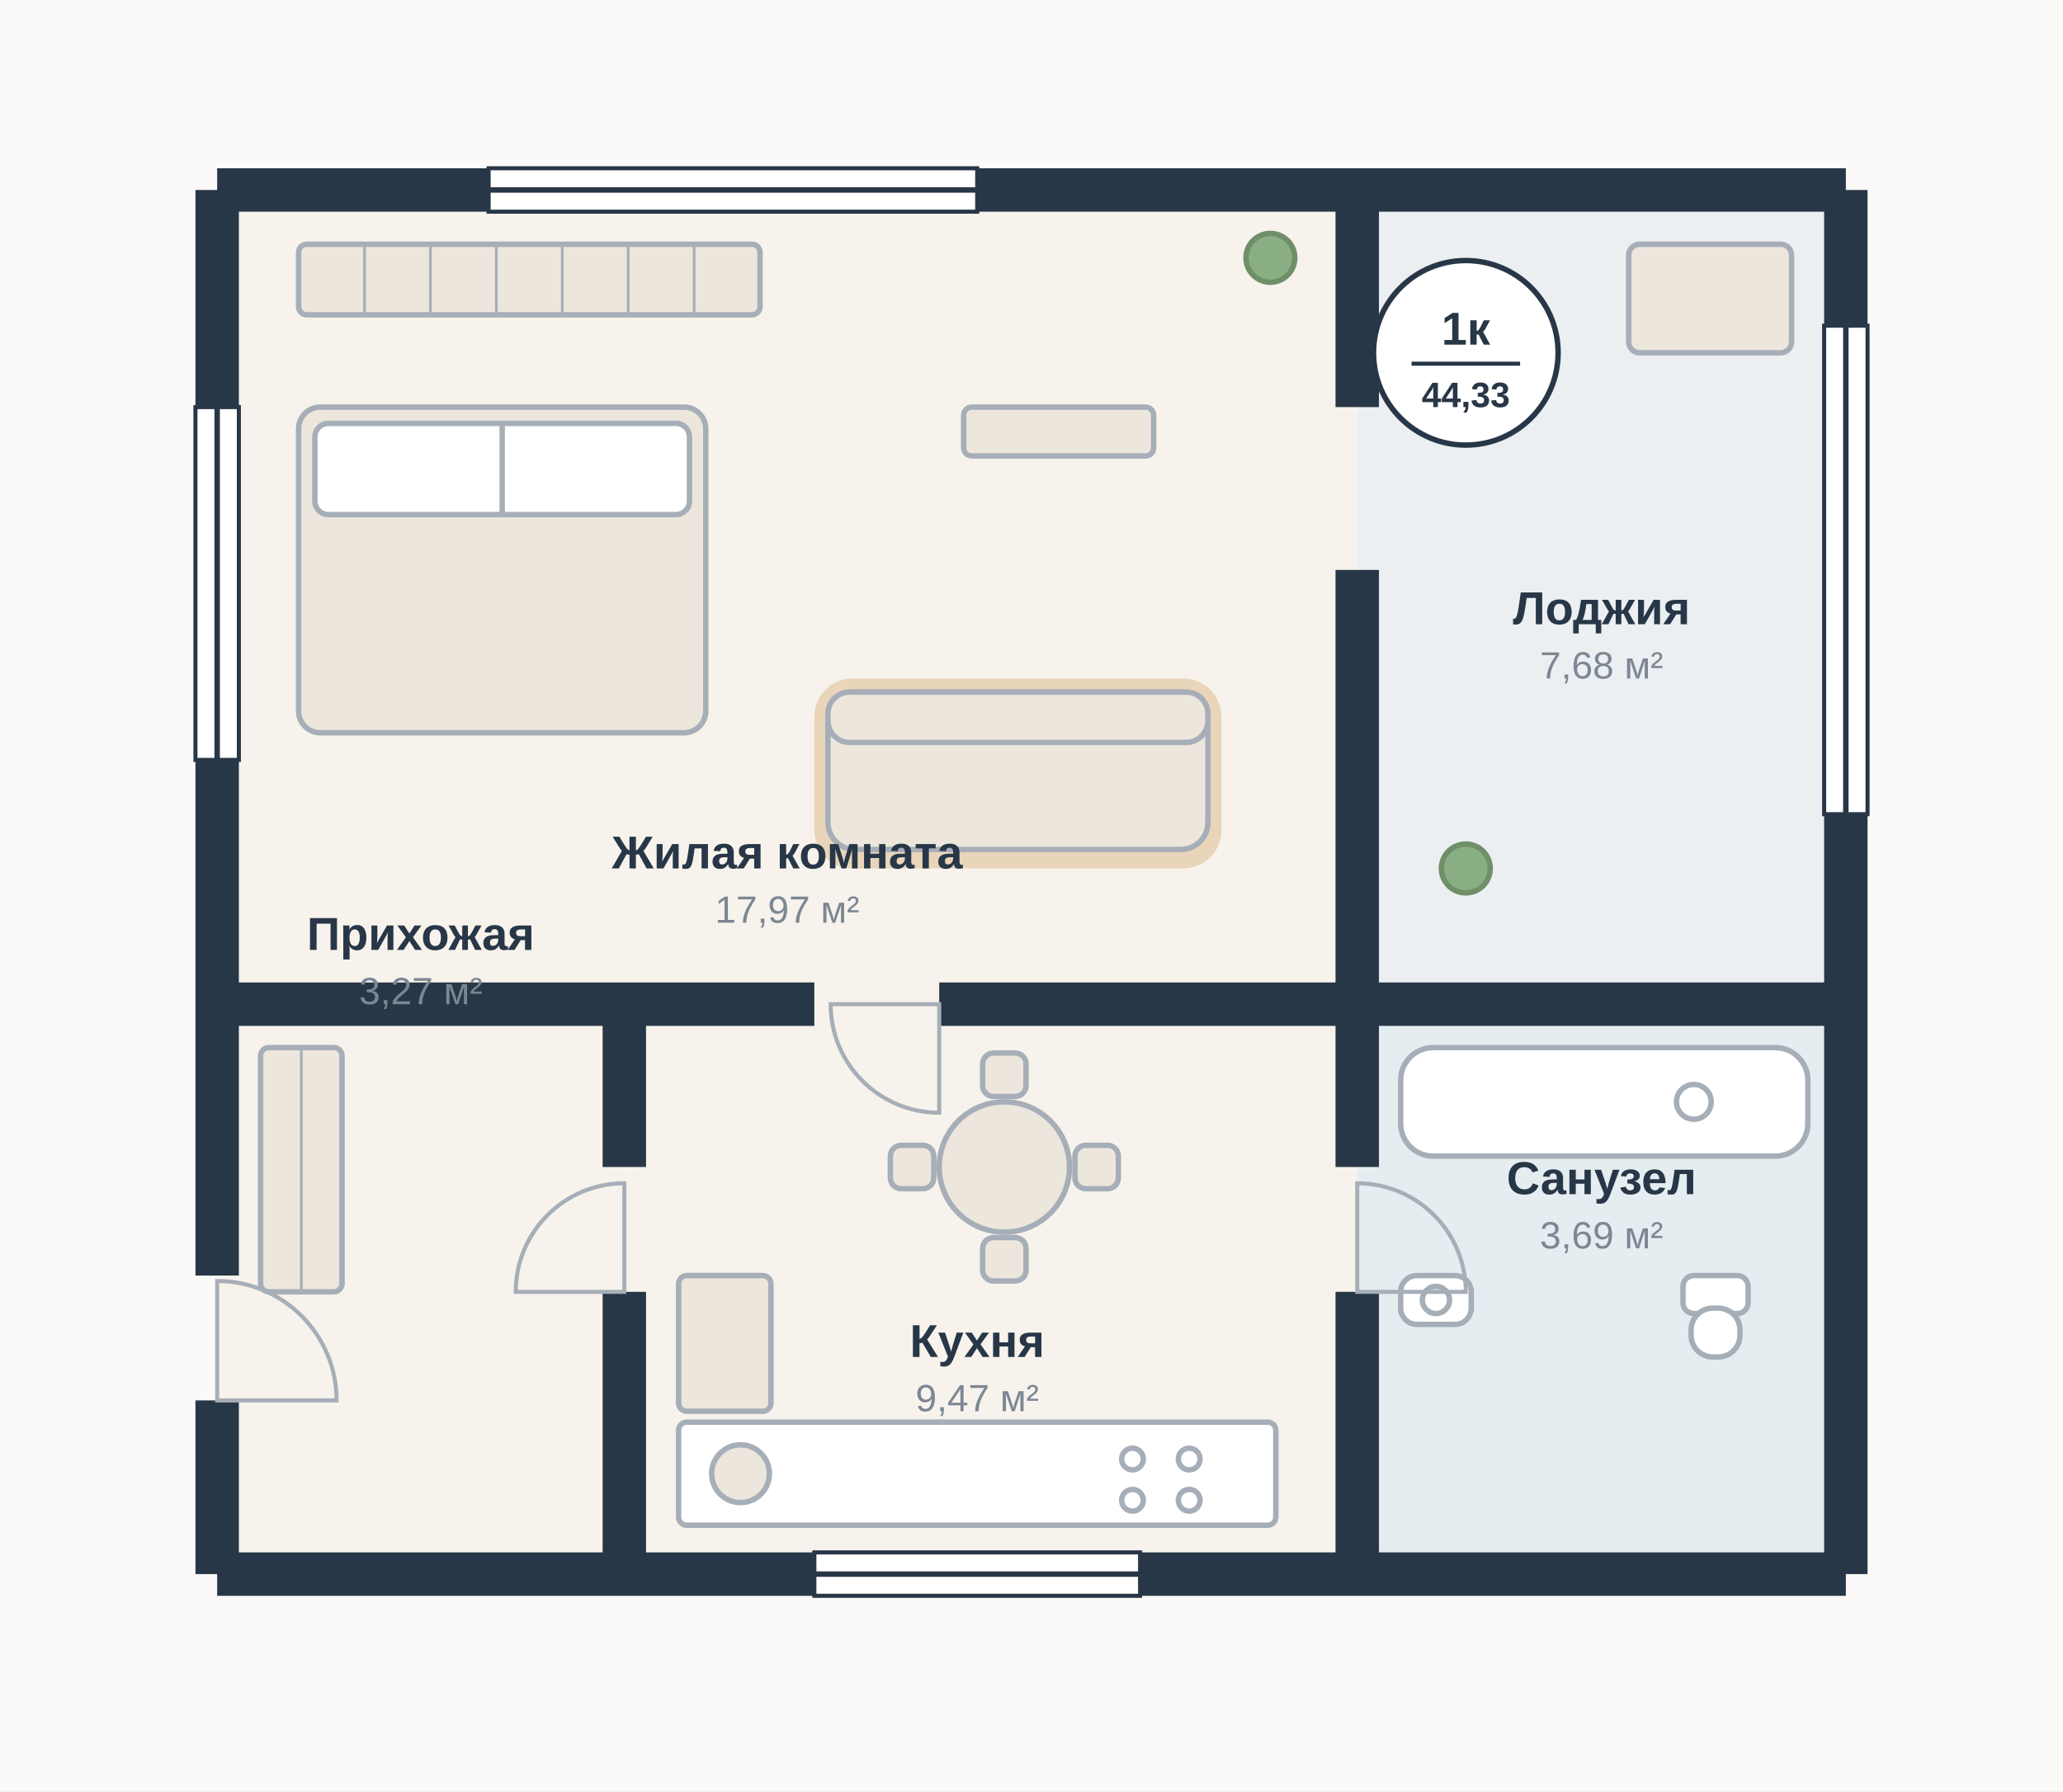
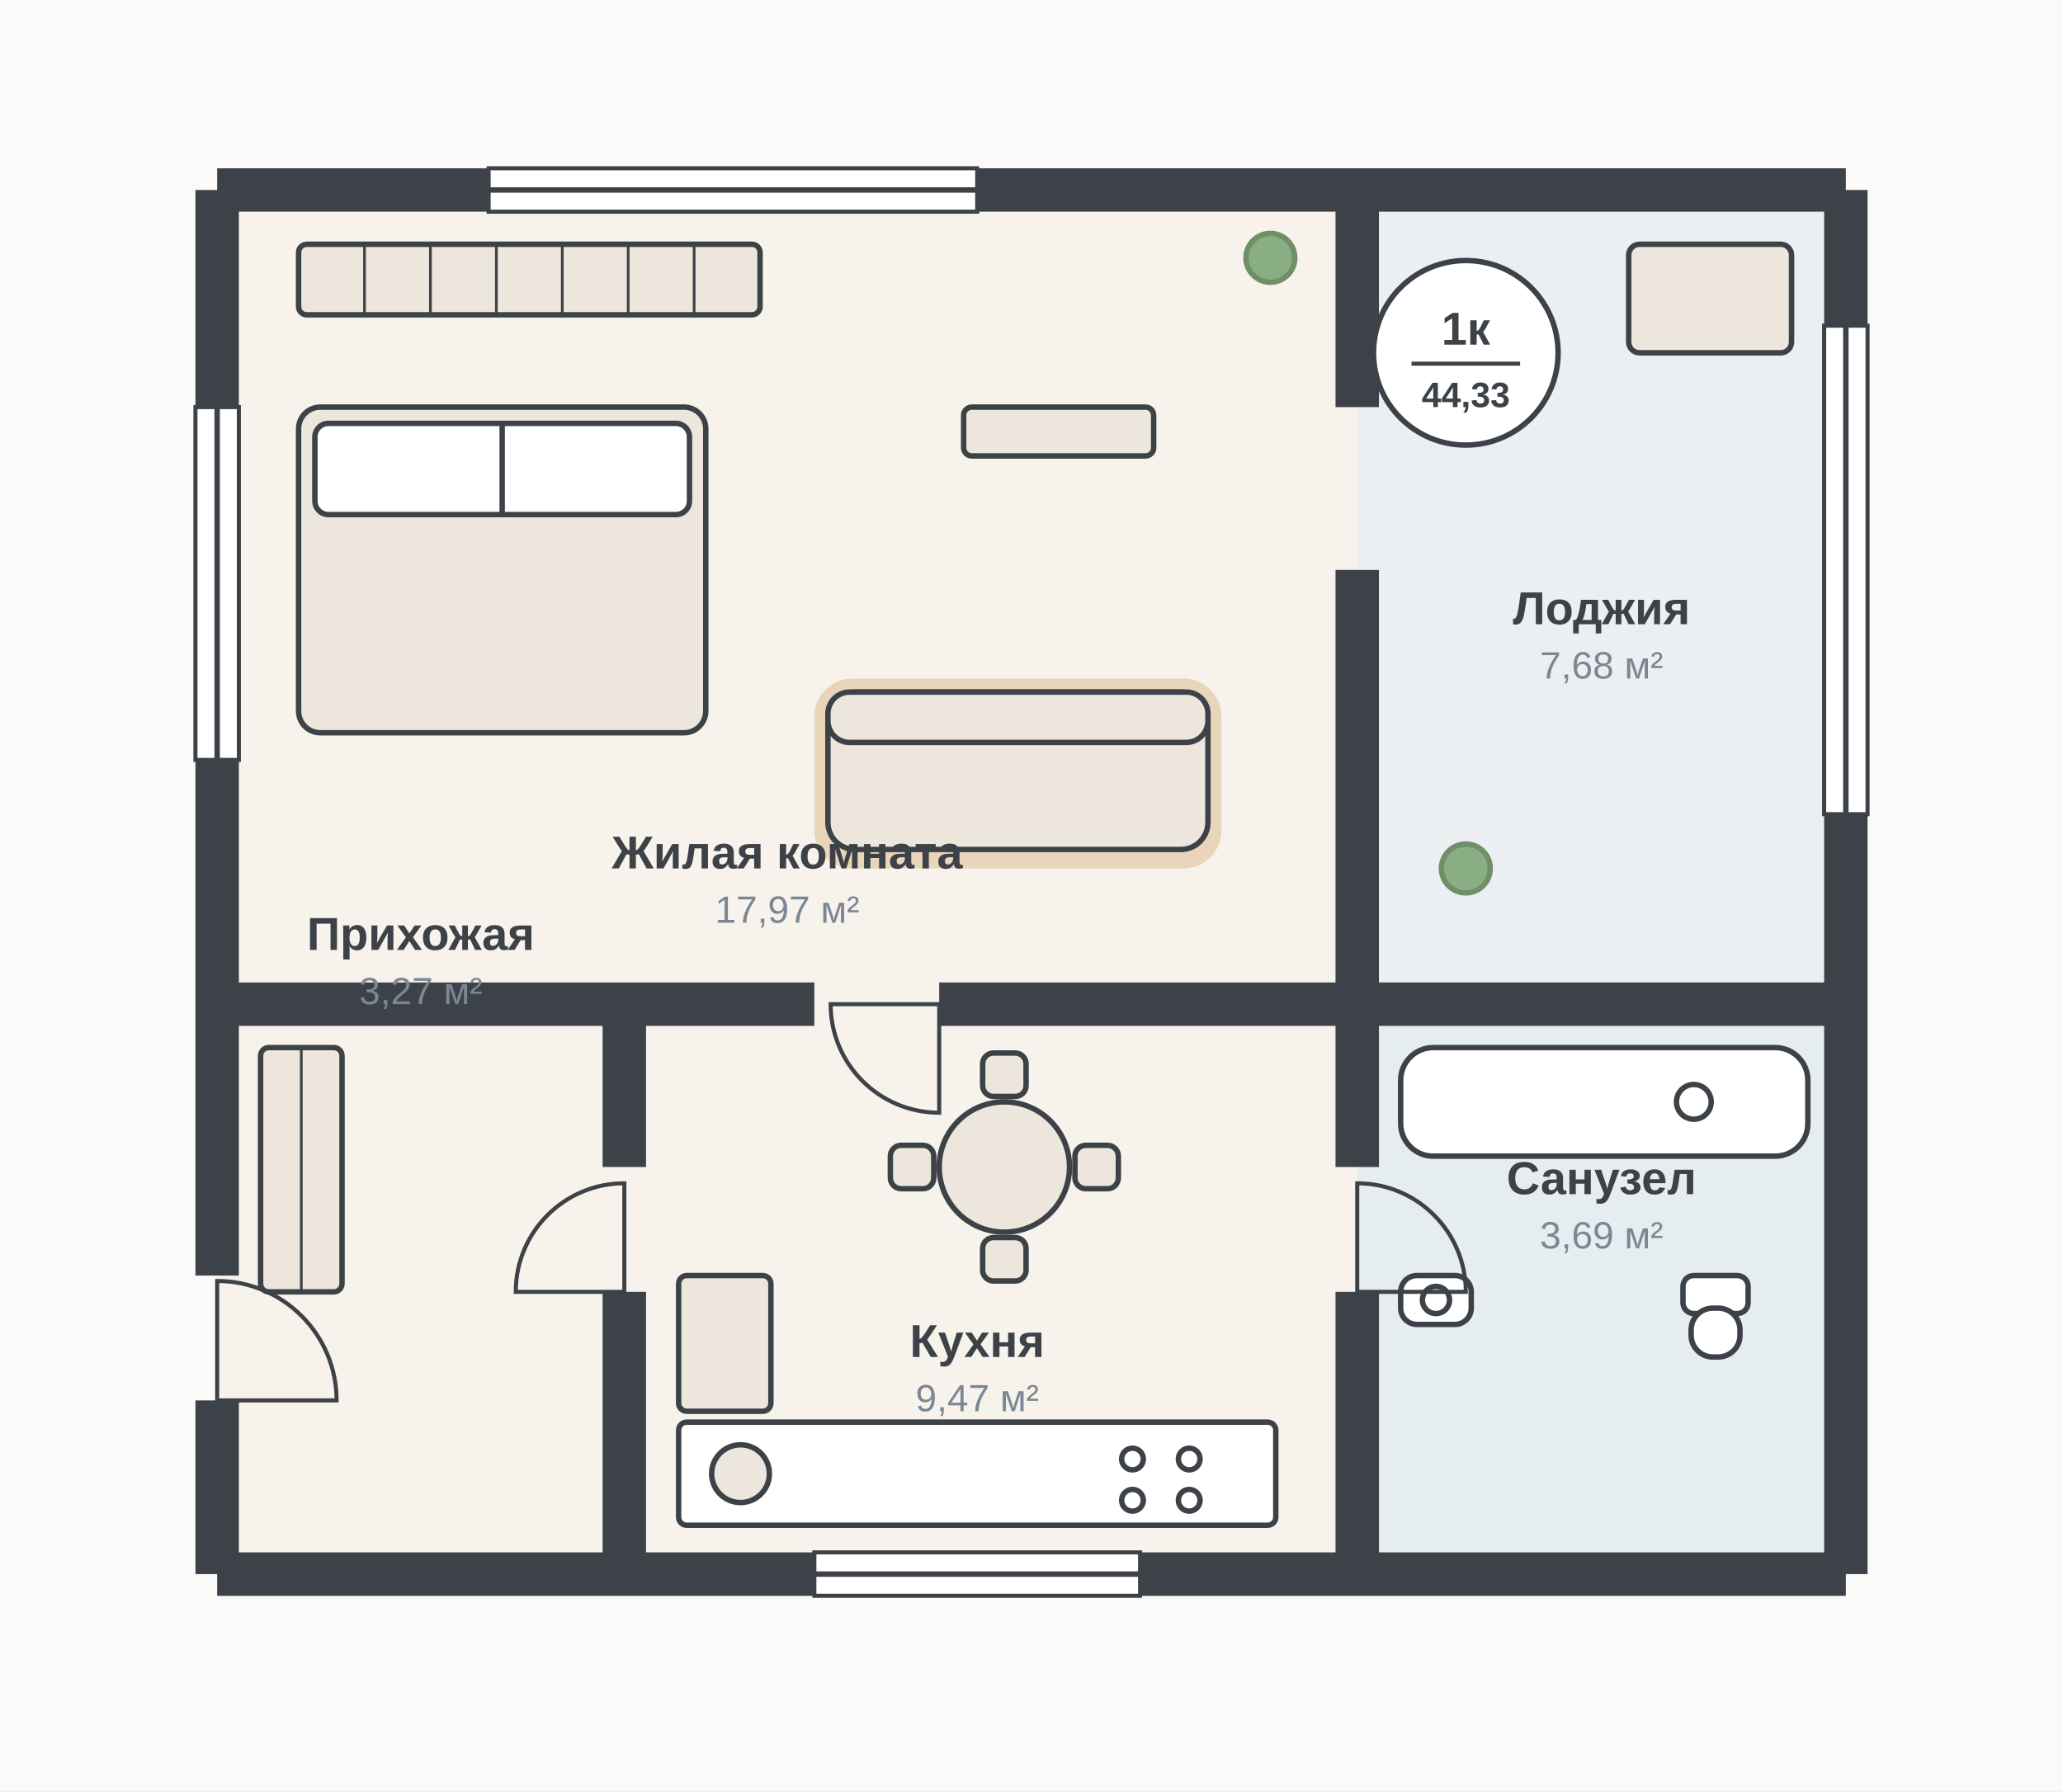
<svg xmlns="http://www.w3.org/2000/svg" width="760" height="660" viewBox="0 0 760 660">
  <rect width="760" height="660" fill="#FBFAF8" />
  <rect x="80" y="70" width="420" height="300" fill="#F7F3EC" />
  <rect x="500" y="70" width="180" height="300" fill="#ECEFF2" />
  <rect x="80" y="370" width="150" height="210" fill="#F7F3EC" />
  <rect x="230" y="370" width="270" height="210" fill="#F7F3EC" />
  <rect x="500" y="370" width="180" height="210" fill="#E6EDF1" />
-   <rect x="110" y="90" width="170" height="26" rx="3" fill="#ECE6DC" stroke="#A6AEB8" stroke-width="2" />
-   <line x1="134.286" y1="90" x2="134.286" y2="116" stroke="#A6AEB8" stroke-width="1" />
-   <line x1="158.571" y1="90" x2="158.571" y2="116" stroke="#A6AEB8" stroke-width="1" />
-   <line x1="182.857" y1="90" x2="182.857" y2="116" stroke="#A6AEB8" stroke-width="1" />
-   <line x1="207.143" y1="90" x2="207.143" y2="116" stroke="#A6AEB8" stroke-width="1" />
-   <line x1="231.429" y1="90" x2="231.429" y2="116" stroke="#A6AEB8" stroke-width="1" />
-   <line x1="255.714" y1="90" x2="255.714" y2="116" stroke="#A6AEB8" stroke-width="1" />
-   <rect x="110" y="150" width="150" height="120" rx="8" fill="#ECE6DC" stroke="#A6AEB8" stroke-width="2" />
-   <rect x="116" y="156" width="138" height="33.6" rx="5" fill="#fff" stroke="#A6AEB8" stroke-width="2" />
-   <line x1="185.0" y1="156" x2="185.0" y2="189.6" stroke="#A6AEB8" stroke-width="2" />
+   <rect x="110" y="90" width="170" height="26" rx="3" fill="#ECE6DC" stroke="#3C4248" stroke-width="2" />
+   <line x1="134.286" y1="90" x2="134.286" y2="116" stroke="#3C4248" stroke-width="1" />
+   <line x1="158.571" y1="90" x2="158.571" y2="116" stroke="#3C4248" stroke-width="1" />
+   <line x1="182.857" y1="90" x2="182.857" y2="116" stroke="#3C4248" stroke-width="1" />
+   <line x1="207.143" y1="90" x2="207.143" y2="116" stroke="#3C4248" stroke-width="1" />
+   <line x1="231.429" y1="90" x2="231.429" y2="116" stroke="#3C4248" stroke-width="1" />
+   <line x1="255.714" y1="90" x2="255.714" y2="116" stroke="#3C4248" stroke-width="1" />
+   <rect x="110" y="150" width="150" height="120" rx="8" fill="#ECE6DC" stroke="#3C4248" stroke-width="2" />
+   <rect x="116" y="156" width="138" height="33.6" rx="5" fill="#fff" stroke="#3C4248" stroke-width="2" />
+   <line x1="185.0" y1="156" x2="185.0" y2="189.6" stroke="#3C4248" stroke-width="2" />
  <rect x="300" y="250" width="150" height="70" rx="14" fill="#E3C9A4" opacity="0.7" />
-   <rect x="305" y="255" width="140" height="58" rx="10" fill="#ECE6DC" stroke="#A6AEB8" stroke-width="2" />
-   <rect x="305" y="255" width="140" height="18.56" rx="8" fill="#ECE6DC" stroke="#A6AEB8" stroke-width="2" />
-   <rect x="355" y="150" width="70" height="18" rx="3" fill="#ECE6DC" stroke="#A6AEB8" stroke-width="2" />
+   <rect x="305" y="255" width="140" height="58" rx="10" fill="#ECE6DC" stroke="#3C4248" stroke-width="2" />
+   <rect x="305" y="255" width="140" height="18.56" rx="8" fill="#ECE6DC" stroke="#3C4248" stroke-width="2" />
+   <rect x="355" y="150" width="70" height="18" rx="3" fill="#ECE6DC" stroke="#3C4248" stroke-width="2" />
  <circle cx="468" cy="95" r="9" fill="#8AAE83" stroke="#6f8f68" stroke-width="2" />
-   <rect x="250" y="524" width="220" height="38" rx="3" fill="#fff" stroke="#A6AEB8" stroke-width="2" />
-   <circle cx="272.8" cy="543.0" r="10.64" fill="#ECE6DC" stroke="#A6AEB8" stroke-width="2" />
-   <circle cx="417.2" cy="537.6" r="4" fill="none" stroke="#A6AEB8" stroke-width="2" />
-   <circle cx="417.2" cy="552.8" r="4" fill="none" stroke="#A6AEB8" stroke-width="2" />
-   <circle cx="438.1" cy="537.6" r="4" fill="none" stroke="#A6AEB8" stroke-width="2" />
-   <circle cx="438.1" cy="552.8" r="4" fill="none" stroke="#A6AEB8" stroke-width="2" />
-   <rect x="250" y="470" width="34" height="50" rx="3" fill="#ECE6DC" stroke="#A6AEB8" stroke-width="2" />
-   <circle cx="370" cy="430" r="24" fill="#ECE6DC" stroke="#A6AEB8" stroke-width="2" />
-   <rect x="328" y="422" width="16" height="16" rx="4" fill="#ECE6DC" stroke="#A6AEB8" stroke-width="2" />
-   <rect x="396" y="422" width="16" height="16" rx="4" fill="#ECE6DC" stroke="#A6AEB8" stroke-width="2" />
-   <rect x="362" y="388" width="16" height="16" rx="4" fill="#ECE6DC" stroke="#A6AEB8" stroke-width="2" />
-   <rect x="362" y="456" width="16" height="16" rx="4" fill="#ECE6DC" stroke="#A6AEB8" stroke-width="2" />
-   <rect x="516" y="386" width="150" height="40" rx="12" fill="#fff" stroke="#A6AEB8" stroke-width="2" />
-   <circle cx="624.0" cy="406.0" r="6.4" fill="none" stroke="#A6AEB8" stroke-width="2" />
-   <rect x="620" y="470" width="24" height="14" rx="4" fill="#fff" stroke="#A6AEB8" stroke-width="2" />
-   <rect x="623" y="482" width="18" height="18" rx="8" fill="#fff" stroke="#A6AEB8" stroke-width="2" />
-   <rect x="516" y="470" width="26" height="18" rx="6" fill="#fff" stroke="#A6AEB8" stroke-width="2" />
-   <circle cx="529" cy="479" r="5" fill="none" stroke="#A6AEB8" stroke-width="2" />
-   <rect x="96" y="386" width="30" height="90" rx="3" fill="#ECE6DC" stroke="#A6AEB8" stroke-width="2" />
-   <line x1="111.0" y1="386" x2="111.0" y2="476" stroke="#A6AEB8" stroke-width="1" />
-   <rect x="600" y="90" width="60" height="40" rx="4" fill="#ECE6DC" stroke="#A6AEB8" stroke-width="2" />
+   <rect x="250" y="524" width="220" height="38" rx="3" fill="#fff" stroke="#3C4248" stroke-width="2" />
+   <circle cx="272.8" cy="543.0" r="10.64" fill="#ECE6DC" stroke="#3C4248" stroke-width="2" />
+   <circle cx="417.2" cy="537.6" r="4" fill="none" stroke="#3C4248" stroke-width="2" />
+   <circle cx="417.2" cy="552.8" r="4" fill="none" stroke="#3C4248" stroke-width="2" />
+   <circle cx="438.1" cy="537.6" r="4" fill="none" stroke="#3C4248" stroke-width="2" />
+   <circle cx="438.1" cy="552.8" r="4" fill="none" stroke="#3C4248" stroke-width="2" />
+   <rect x="250" y="470" width="34" height="50" rx="3" fill="#ECE6DC" stroke="#3C4248" stroke-width="2" />
+   <circle cx="370" cy="430" r="24" fill="#ECE6DC" stroke="#3C4248" stroke-width="2" />
+   <rect x="328" y="422" width="16" height="16" rx="4" fill="#ECE6DC" stroke="#3C4248" stroke-width="2" />
+   <rect x="396" y="422" width="16" height="16" rx="4" fill="#ECE6DC" stroke="#3C4248" stroke-width="2" />
+   <rect x="362" y="388" width="16" height="16" rx="4" fill="#ECE6DC" stroke="#3C4248" stroke-width="2" />
+   <rect x="362" y="456" width="16" height="16" rx="4" fill="#ECE6DC" stroke="#3C4248" stroke-width="2" />
+   <rect x="516" y="386" width="150" height="40" rx="12" fill="#fff" stroke="#3C4248" stroke-width="2" />
+   <circle cx="624.0" cy="406.0" r="6.4" fill="none" stroke="#3C4248" stroke-width="2" />
+   <rect x="620" y="470" width="24" height="14" rx="4" fill="#fff" stroke="#3C4248" stroke-width="2" />
+   <rect x="623" y="482" width="18" height="18" rx="8" fill="#fff" stroke="#3C4248" stroke-width="2" />
+   <rect x="516" y="470" width="26" height="18" rx="6" fill="#fff" stroke="#3C4248" stroke-width="2" />
+   <circle cx="529" cy="479" r="5" fill="none" stroke="#3C4248" stroke-width="2" />
+   <rect x="96" y="386" width="30" height="90" rx="3" fill="#ECE6DC" stroke="#3C4248" stroke-width="2" />
+   <line x1="111.0" y1="386" x2="111.0" y2="476" stroke="#3C4248" stroke-width="1" />
+   <rect x="600" y="90" width="60" height="40" rx="4" fill="#ECE6DC" stroke="#3C4248" stroke-width="2" />
  <circle cx="540" cy="320" r="9" fill="#8AAE83" stroke="#6f8f68" stroke-width="2" />
-   <rect x="80" y="62.0" width="100" height="16" fill="#283747" />
-   <rect x="360" y="62.0" width="320" height="16" fill="#283747" />
-   <rect x="80" y="572.0" width="220" height="16" fill="#283747" />
-   <rect x="420" y="572.0" width="260" height="16" fill="#283747" />
-   <rect x="72.0" y="70" width="16" height="80" fill="#283747" />
-   <rect x="72.0" y="280" width="16" height="190" fill="#283747" />
-   <rect x="72.0" y="516" width="16" height="64" fill="#283747" />
-   <rect x="672.0" y="70" width="16" height="50" fill="#283747" />
-   <rect x="672.0" y="300" width="16" height="280" fill="#283747" />
-   <rect x="492.0" y="70" width="16" height="80" fill="#283747" />
-   <rect x="492.0" y="210" width="16" height="220" fill="#283747" />
-   <rect x="492.0" y="476" width="16" height="104" fill="#283747" />
-   <rect x="80" y="362.0" width="220" height="16" fill="#283747" />
-   <rect x="346" y="362.0" width="334" height="16" fill="#283747" />
-   <rect x="222.0" y="370" width="16" height="60" fill="#283747" />
-   <rect x="222.0" y="476" width="16" height="104" fill="#283747" />
+   <rect x="80" y="62.0" width="100" height="16" fill="#3C4248" />
+   <rect x="360" y="62.0" width="320" height="16" fill="#3C4248" />
+   <rect x="80" y="572.0" width="220" height="16" fill="#3C4248" />
+   <rect x="420" y="572.0" width="260" height="16" fill="#3C4248" />
+   <rect x="72.0" y="70" width="16" height="80" fill="#3C4248" />
+   <rect x="72.0" y="280" width="16" height="190" fill="#3C4248" />
+   <rect x="72.0" y="516" width="16" height="64" fill="#3C4248" />
+   <rect x="672.0" y="70" width="16" height="50" fill="#3C4248" />
+   <rect x="672.0" y="300" width="16" height="280" fill="#3C4248" />
+   <rect x="492.0" y="70" width="16" height="80" fill="#3C4248" />
+   <rect x="492.0" y="210" width="16" height="220" fill="#3C4248" />
+   <rect x="492.0" y="476" width="16" height="104" fill="#3C4248" />
+   <rect x="80" y="362.0" width="220" height="16" fill="#3C4248" />
+   <rect x="346" y="362.0" width="334" height="16" fill="#3C4248" />
+   <rect x="222.0" y="370" width="16" height="60" fill="#3C4248" />
+   <rect x="222.0" y="476" width="16" height="104" fill="#3C4248" />
  <rect x="180" y="62.0" width="180" height="16" fill="#fff" />
-   <line x1="180" y1="70" x2="360" y2="70" stroke="#283747" stroke-width="2" />
-   <rect x="180" y="62.0" width="180" height="16" fill="none" stroke="#283747" stroke-width="1.5" />
+   <line x1="180" y1="70" x2="360" y2="70" stroke="#3C4248" stroke-width="2" />
+   <rect x="180" y="62.0" width="180" height="16" fill="none" stroke="#3C4248" stroke-width="1.5" />
  <rect x="300" y="572.0" width="120" height="16" fill="#fff" />
-   <line x1="300" y1="580" x2="420" y2="580" stroke="#283747" stroke-width="2" />
-   <rect x="300" y="572.0" width="120" height="16" fill="none" stroke="#283747" stroke-width="1.5" />
+   <line x1="300" y1="580" x2="420" y2="580" stroke="#3C4248" stroke-width="2" />
+   <rect x="300" y="572.0" width="120" height="16" fill="none" stroke="#3C4248" stroke-width="1.5" />
  <rect x="72.0" y="150" width="16" height="130" fill="#fff" />
-   <line x1="80" y1="150" x2="80" y2="280" stroke="#283747" stroke-width="2" />
-   <rect x="72.0" y="150" width="16" height="130" fill="none" stroke="#283747" stroke-width="1.5" />
+   <line x1="80" y1="150" x2="80" y2="280" stroke="#3C4248" stroke-width="2" />
+   <rect x="72.0" y="150" width="16" height="130" fill="none" stroke="#3C4248" stroke-width="1.5" />
  <rect x="672.0" y="120" width="16" height="180" fill="#fff" />
-   <line x1="680" y1="120" x2="680" y2="300" stroke="#283747" stroke-width="2" />
-   <rect x="672.0" y="120" width="16" height="180" fill="none" stroke="#283747" stroke-width="1.5" />
-   <path d="M 80 516 L 80.0 472.0 A 44 44 0 0 1 124.0 516.0 Z" fill="none" stroke="#A6AEB8" stroke-width="1.5" />
-   <path d="M 230 476 L 190.0 476.0 A 40 40 0 0 1 230.0 436.0 Z" fill="none" stroke="#A6AEB8" stroke-width="1.5" />
-   <path d="M 346 370 L 306.0 370.0 A 40 40 0 0 0 346.0 410.0 Z" fill="none" stroke="#A6AEB8" stroke-width="1.5" />
-   <path d="M 500 476 L 540.0 476.0 A 40 40 0 0 0 500.0 436.0 Z" fill="none" stroke="#A6AEB8" stroke-width="1.5" />
-   <text x="290" y="320" font-family="Manrope, Arial, sans-serif" font-size="17" font-weight="700" fill="#283747" text-anchor="middle">Жилая комната</text>
+   <line x1="680" y1="120" x2="680" y2="300" stroke="#3C4248" stroke-width="2" />
+   <rect x="672.0" y="120" width="16" height="180" fill="none" stroke="#3C4248" stroke-width="1.5" />
+   <path d="M 80 516 L 80.0 472.0 A 44 44 0 0 1 124.0 516.0 Z" fill="none" stroke="#3C4248" stroke-width="1.5" />
+   <path d="M 230 476 L 190.0 476.0 A 40 40 0 0 1 230.0 436.0 Z" fill="none" stroke="#3C4248" stroke-width="1.5" />
+   <path d="M 346 370 L 306.0 370.0 A 40 40 0 0 0 346.0 410.0 Z" fill="none" stroke="#3C4248" stroke-width="1.5" />
+   <path d="M 500 476 L 540.0 476.0 A 40 40 0 0 0 500.0 436.0 Z" fill="none" stroke="#3C4248" stroke-width="1.5" />
+   <text x="290" y="320" font-family="Manrope, Arial, sans-serif" font-size="17" font-weight="700" fill="#3C4248" text-anchor="middle">Жилая комната</text>
  <text x="290" y="340" font-family="Manrope, Arial, sans-serif" font-size="14" fill="#7C8794" text-anchor="middle">17,97 м²</text>
-   <text x="590" y="230" font-family="Manrope, Arial, sans-serif" font-size="17" font-weight="700" fill="#283747" text-anchor="middle">Лоджия</text>
+   <text x="590" y="230" font-family="Manrope, Arial, sans-serif" font-size="17" font-weight="700" fill="#3C4248" text-anchor="middle">Лоджия</text>
  <text x="590" y="250" font-family="Manrope, Arial, sans-serif" font-size="14" fill="#7C8794" text-anchor="middle">7,68 м²</text>
-   <text x="155" y="350" font-family="Manrope, Arial, sans-serif" font-size="17" font-weight="700" fill="#283747" text-anchor="middle">Прихожая</text>
+   <text x="155" y="350" font-family="Manrope, Arial, sans-serif" font-size="17" font-weight="700" fill="#3C4248" text-anchor="middle">Прихожая</text>
  <text x="155" y="370" font-family="Manrope, Arial, sans-serif" font-size="14" fill="#7C8794" text-anchor="middle">3,27 м²</text>
-   <text x="360" y="500" font-family="Manrope, Arial, sans-serif" font-size="17" font-weight="700" fill="#283747" text-anchor="middle">Кухня</text>
+   <text x="360" y="500" font-family="Manrope, Arial, sans-serif" font-size="17" font-weight="700" fill="#3C4248" text-anchor="middle">Кухня</text>
  <text x="360" y="520" font-family="Manrope, Arial, sans-serif" font-size="14" fill="#7C8794" text-anchor="middle">9,47 м²</text>
-   <text x="590" y="440" font-family="Manrope, Arial, sans-serif" font-size="17" font-weight="700" fill="#283747" text-anchor="middle">Санузел</text>
+   <text x="590" y="440" font-family="Manrope, Arial, sans-serif" font-size="17" font-weight="700" fill="#3C4248" text-anchor="middle">Санузел</text>
  <text x="590" y="460" font-family="Manrope, Arial, sans-serif" font-size="14" fill="#7C8794" text-anchor="middle">3,69 м²</text>
-   <circle cx="540" cy="130" r="34" fill="#fff" stroke="#283747" stroke-width="2" />
-   <text x="540" y="127" font-family="Manrope, Arial, sans-serif" font-size="17" font-weight="800" fill="#283747" text-anchor="middle">1к</text>
-   <line x1="520" y1="134" x2="560" y2="134" stroke="#283747" stroke-width="1.5" />
-   <text x="540" y="150" font-family="Manrope, Arial, sans-serif" font-size="13" font-weight="700" fill="#283747" text-anchor="middle">44,33</text>
+   <circle cx="540" cy="130" r="34" fill="#fff" stroke="#3C4248" stroke-width="2" />
+   <text x="540" y="127" font-family="Manrope, Arial, sans-serif" font-size="17" font-weight="800" fill="#3C4248" text-anchor="middle">1к</text>
+   <line x1="520" y1="134" x2="560" y2="134" stroke="#3C4248" stroke-width="1.5" />
+   <text x="540" y="150" font-family="Manrope, Arial, sans-serif" font-size="13" font-weight="700" fill="#3C4248" text-anchor="middle">44,33</text>
</svg>
